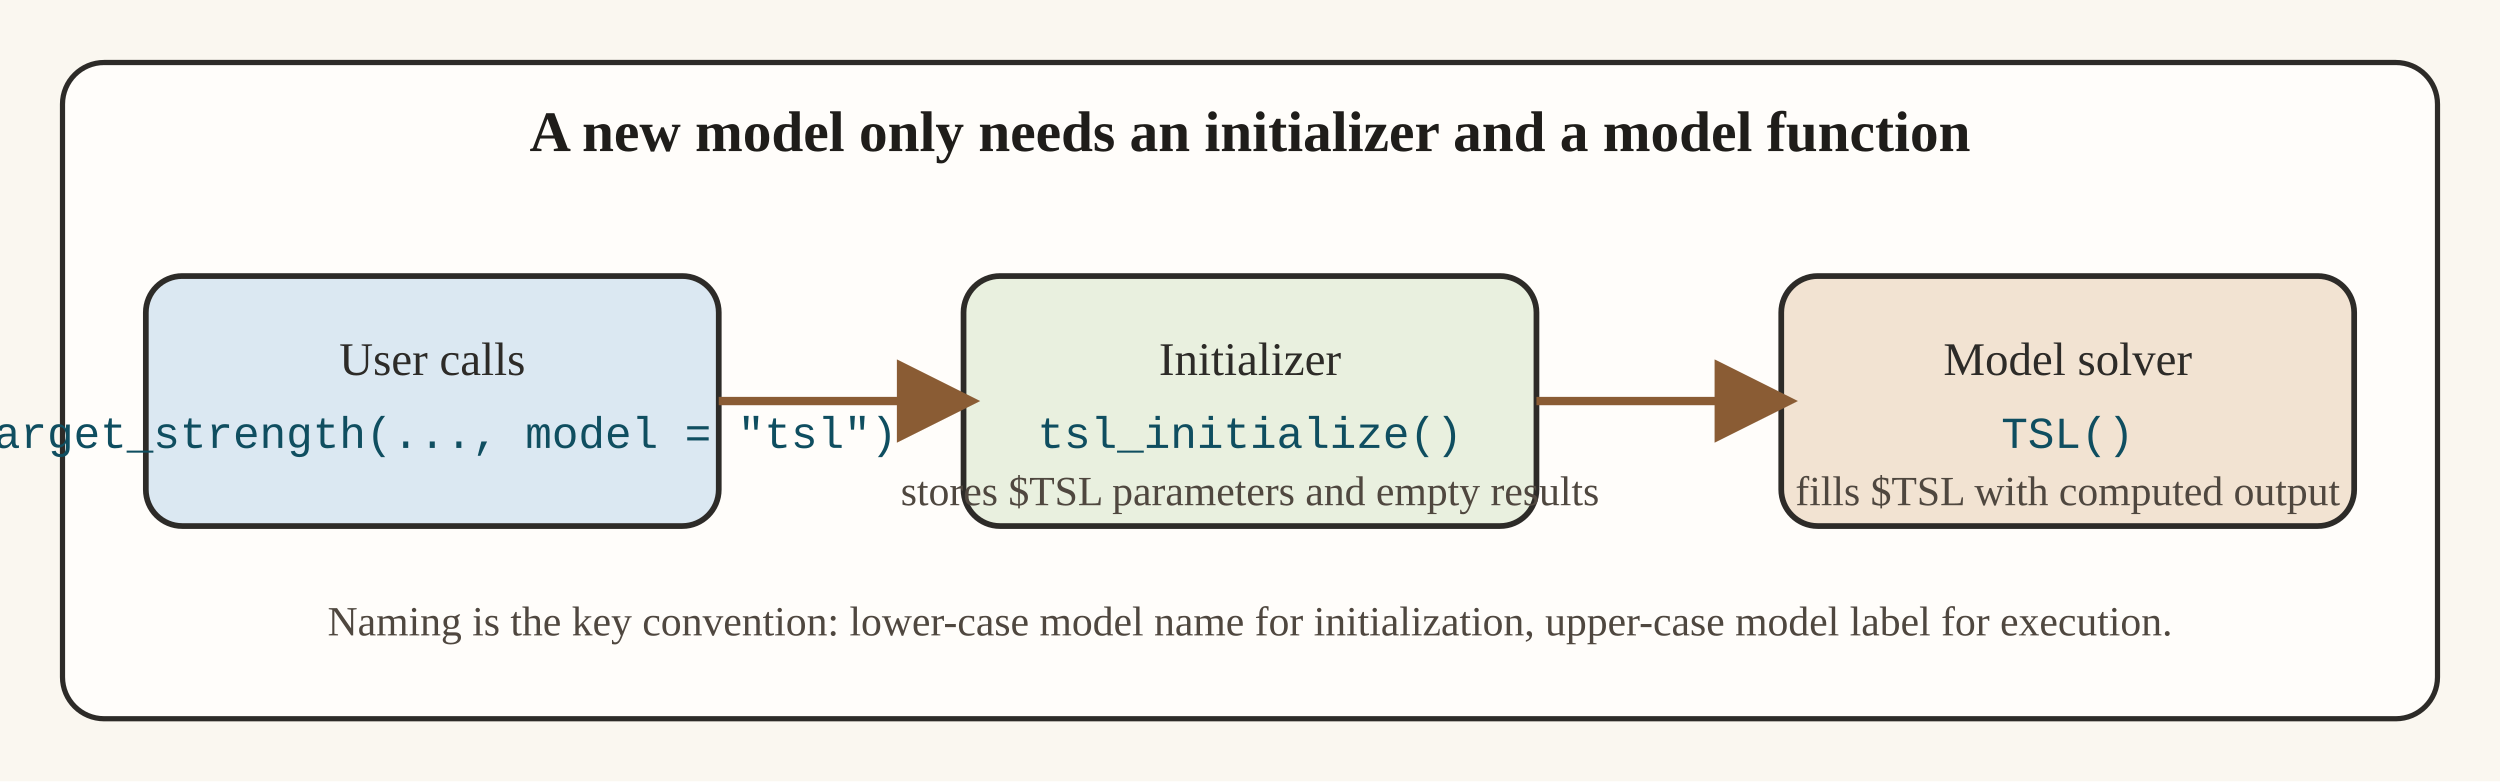
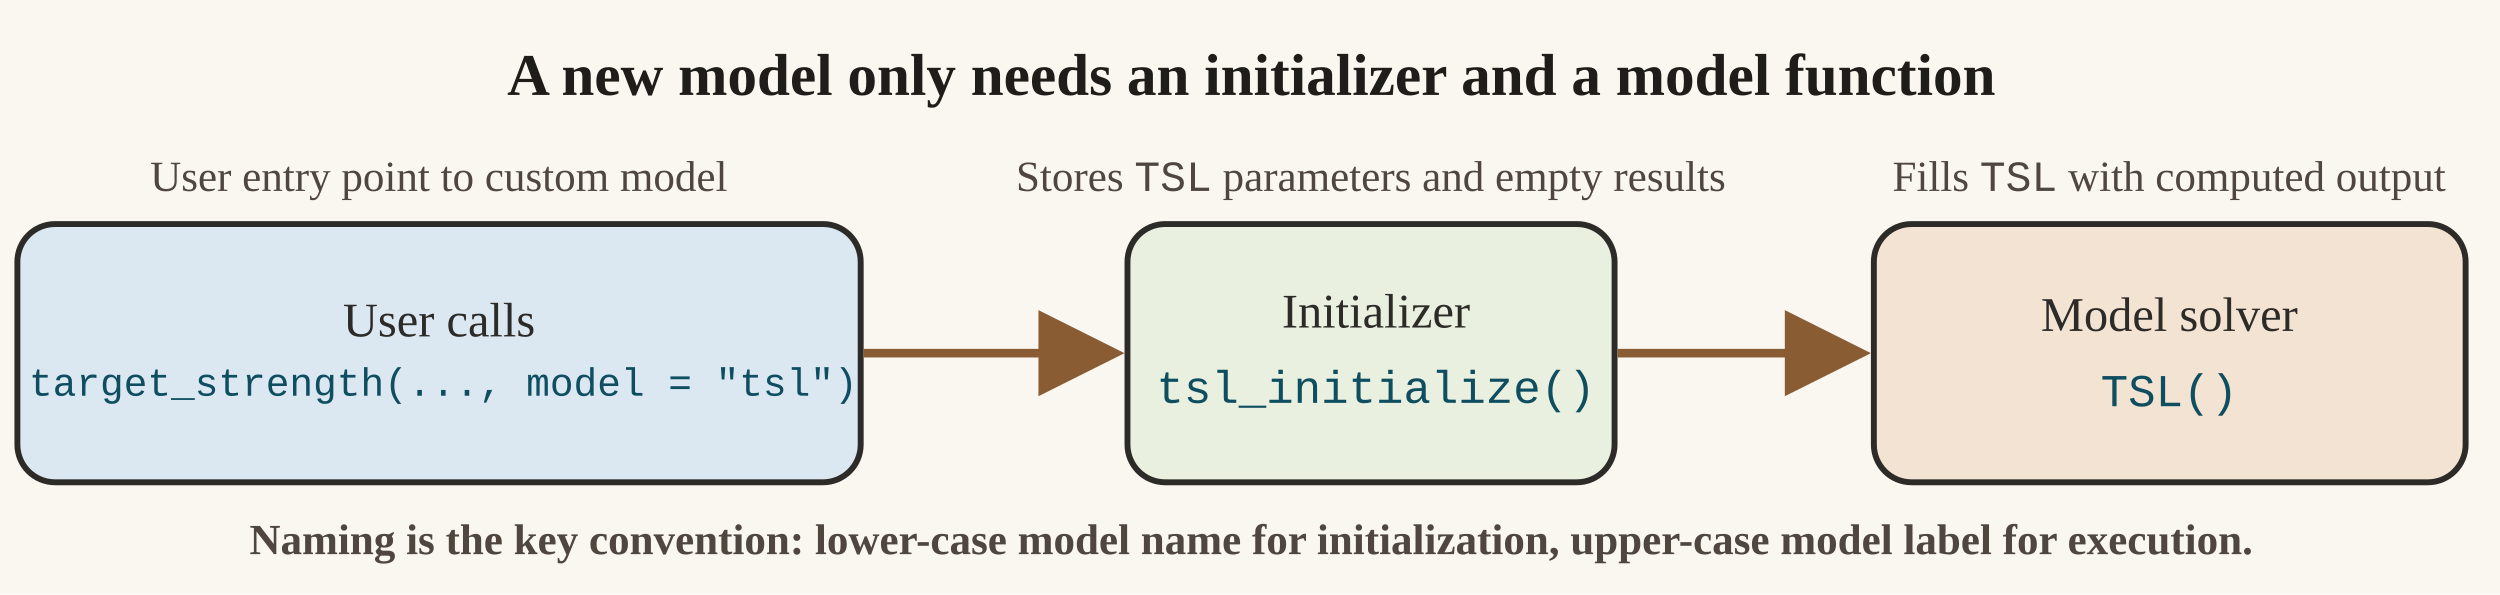
- <svg xmlns="http://www.w3.org/2000/svg" viewBox="0 0 960 300" role="img" aria-labelledby="title desc">
-   <defs>
-     <style>
+ <svg xmlns="http://www.w3.org/2000/svg" viewBox="0 0 929.422 221.081" role="img" aria-labelledby="title desc" version="1.1" id="svg11" width="929.422" height="221.081">
+   <defs id="defs1">
+     <style id="style1">
      .bg { fill: #faf7f0; }
      .panel { fill: #fffdfa; stroke: #2d2b28; stroke-width: 2; }
      .box { fill: #dbe8f2; stroke: #2d2b28; stroke-width: 2.2; rx: 14; ry: 14; }
      .box2 { fill: #e9f0df; stroke: #2d2b28; stroke-width: 2.2; rx: 14; ry: 14; }
      .box3 { fill: #f2e3d2; stroke: #2d2b28; stroke-width: 2.2; rx: 14; ry: 14; }
      .arrow { stroke: #8a5c34; stroke-width: 3.2; fill: none; marker-end: url(#arr); }
      .head { font: 700 22px Georgia, "Times New Roman", serif; fill: #1f1d1a; }
      .txt { font: 18px Georgia, "Times New Roman", serif; fill: #2d2b28; }
      .small { font: 16px Georgia, "Times New Roman", serif; fill: #4f473f; }
      .mono { font: 17px "Courier New", monospace; fill: #0f4e60; }
    </style>
    <marker id="arr" markerWidth="10" markerHeight="10" refX="8" refY="5" orient="auto">
-       <path d="M0,0 L10,5 L0,10 z" fill="#8a5c34" />
+       <path d="M 0,0 10,5 0,10 Z" fill="#8a5c34" id="path1" />
    </marker>
  </defs>
-   <rect class="bg" width="960" height="300" />
-   <rect class="panel" x="24" y="24" width="912" height="252" rx="16" ry="16" />
-   <text class="head" x="480" y="58" text-anchor="middle">A new model only needs an initializer and a model function</text>
-   <rect class="box" x="56" y="106" width="220" height="96" rx="14" ry="14" />
-   <text class="txt" x="166" y="144" text-anchor="middle">User calls</text>
-   <text class="mono" x="166" y="172" text-anchor="middle">target_strength(..., model = "tsl")</text>
-   <rect class="box2" x="370" y="106" width="220" height="96" rx="14" ry="14" />
-   <text class="txt" x="480" y="144" text-anchor="middle">Initializer</text>
-   <text class="mono" x="480" y="172" text-anchor="middle">tsl_initialize()</text>
-   <text class="small" x="480" y="194" text-anchor="middle">stores $TSL parameters and empty results</text>
-   <rect class="box3" x="684" y="106" width="220" height="96" rx="14" ry="14" />
-   <text class="txt" x="794" y="144" text-anchor="middle">Model solver</text>
-   <text class="mono" x="794" y="172" text-anchor="middle">TSL()</text>
-   <text class="small" x="794" y="194" text-anchor="middle">fills $TSL with computed output</text>
-   <line class="arrow" x1="276" y1="154" x2="370" y2="154" />
-   <line class="arrow" x1="590" y1="154" x2="684" y2="154" />
-   <text class="small" x="480" y="244" text-anchor="middle">Naming is the key convention: lower-case model name for initialization, upper-case model label for execution.</text>
+   <rect class="bg" width="929.422" height="221.081" id="rect1" x="0" y="0" style="stroke-width:1" />
+   <text class="head" x="465.2" y="35.297" text-anchor="middle" id="text2" style="font-style:normal;font-variant:normal;font-weight:700;font-stretch:normal;font-size:22px;line-height:normal;font-family:Georgia, 'Times New Roman', serif">A new model only needs an initializer and a model function</text>
+   <g id="g14" transform="translate(-32,-22.7027)">
+     <rect class="box" x="38.464" y="106" width="313.514" height="96" rx="14" ry="14" id="rect3" />
+     <g id="g11" transform="translate(0,5.929073)">
+       <text class="txt" x="195.234" y="141.838" text-anchor="middle" id="text3" style="font-style:normal;font-variant:normal;font-weight:normal;font-stretch:normal;font-size:18px;line-height:normal;font-family:Georgia, 'Times New Roman', serif">User calls</text>
+       <text class="mono" x="196.811" y="163.892" text-anchor="middle" id="text4" style="font-style:normal;font-variant:normal;font-weight:normal;font-stretch:normal;font-size:17px;line-height:normal;font-family:'Courier New', monospace;-inkscape-font-specification:'Courier New, monospace, Normal';font-variant-ligatures:normal;font-variant-caps:normal;font-variant-numeric:normal;font-variant-east-asian:normal;text-anchor:middle;fill:#0f4e60">
+         <tspan style="font-style:normal;font-variant:normal;font-weight:normal;font-stretch:normal;font-size:14.667px;font-family:'Courier New', monospace;-inkscape-font-specification:'Courier New, monospace, Normal';font-variant-ligatures:normal;font-variant-caps:normal;font-variant-numeric:normal;font-variant-east-asian:normal" id="tspan11">target_strength(..., model = "tsl")</tspan>
+       </text>
+     </g>
+   </g>
+   <g id="g16" transform="translate(31.86719,-22.7027)">
+     <rect class="box2" x="387.297" y="106" width="181.081" height="96" rx="14" ry="14" id="rect4" />
+     <g id="g12" transform="translate(-0.3193893,0.4743652)">
+       <text class="txt" x="480" y="144" text-anchor="middle" id="text5" style="font-style:normal;font-variant:normal;font-weight:normal;font-stretch:normal;font-size:18px;line-height:normal;font-family:Georgia, 'Times New Roman', serif">Initializer</text>
+       <text class="mono" x="480" y="172" text-anchor="middle" id="text6" style="font-style:normal;font-variant:normal;font-weight:normal;font-stretch:normal;font-size:17px;line-height:normal;font-family:'Courier New', monospace">tsl_initialize()</text>
+     </g>
+   </g>
+   <text class="small" x="509.639" y="70.98" text-anchor="middle" id="text7" style="font-style:normal;font-variant:normal;font-weight:normal;font-stretch:normal;font-size:16px;line-height:normal;font-family:Georgia, 'Times New Roman', serif;text-anchor:middle;fill:#4f473f">Stores <tspan style="font-style:normal;font-variant:normal;font-weight:normal;font-stretch:normal;font-size:16px;font-family:'Courier New', monospace;-inkscape-font-specification:'Courier New, monospace, Normal';font-variant-ligatures:normal;font-variant-caps:normal;font-variant-numeric:normal;font-variant-east-asian:normal" id="tspan13">TSL</tspan> parameters and empty results</text>
+   <g id="g15" transform="translate(12.64123,-22.7027)">
+     <rect class="box3" x="684" y="106" width="220" height="96" rx="14" ry="14" id="rect7" />
+     <g id="g13" transform="translate(-0.1582031,1.723633)">
+       <text class="txt" x="794" y="144" text-anchor="middle" id="text8" style="font-style:normal;font-variant:normal;font-weight:normal;font-stretch:normal;font-size:18px;line-height:normal;font-family:Georgia, 'Times New Roman', serif">Model solver</text>
+       <text class="mono" x="794" y="172" text-anchor="middle" id="text9" style="font-style:normal;font-variant:normal;font-weight:normal;font-stretch:normal;font-size:17px;line-height:normal;font-family:'Courier New', monospace">TSL()</text>
+     </g>
+   </g>
+   <text class="small" x="806.407" y="70.98" text-anchor="middle" id="text10" style="font-style:normal;font-variant:normal;font-weight:normal;font-stretch:normal;font-size:16px;line-height:normal;font-family:Georgia, 'Times New Roman', serif;text-anchor:middle;fill:#4f473f">Fills <tspan style="font-style:normal;font-variant:normal;font-weight:normal;font-stretch:normal;font-size:16px;font-family:'Courier New', monospace;-inkscape-font-specification:'Courier New, monospace, Normal';font-variant-ligatures:normal;font-variant-caps:normal;font-variant-numeric:normal;font-variant-east-asian:normal" id="tspan16">TSL</tspan> with computed output</text>
+   <line class="arrow" x1="321.078" y1="131.297" x2="411.664" y2="131.297" id="line10" />
+   <line class="arrow" x1="601.346" y1="131.297" x2="689.141" y2="131.297" id="line11" />
+   <text class="small" x="465.137" y="206.009" text-anchor="middle" id="text11" style="font-style:normal;font-variant:normal;font-weight:normal;font-stretch:normal;font-size:16px;line-height:normal;font-family:Georgia, 'Times New Roman', serif;text-anchor:middle;fill:#4f473f">
+     <tspan style="font-style:normal;font-variant:normal;font-weight:bold;font-stretch:normal;font-size:16px;font-family:Georgia, 'Times New Roman', serif;-inkscape-font-specification:'Georgia, Times New Roman, serif, Bold';font-variant-ligatures:normal;font-variant-caps:normal;font-variant-numeric:normal;font-variant-east-asian:normal" id="tspan18">Naming is the key convention: lower-case model name for initialization, upper-case model label for execution.</tspan>
+   </text>
+   <text class="small" x="163.135" y="70.98" text-anchor="middle" id="text17" style="font-style:normal;font-variant:normal;font-weight:normal;font-stretch:normal;font-size:16px;line-height:normal;font-family:Georgia, 'Times New Roman', serif;-inkscape-font-specification:'Georgia, Times New Roman, serif, Normal';font-variant-ligatures:normal;font-variant-caps:normal;font-variant-numeric:normal;font-variant-east-asian:normal;text-anchor:middle;fill:#4f473f">
+     <tspan id="tspan17" x="163.135" y="70.98">User entry point to custom model</tspan>
+   </text>
</svg>
